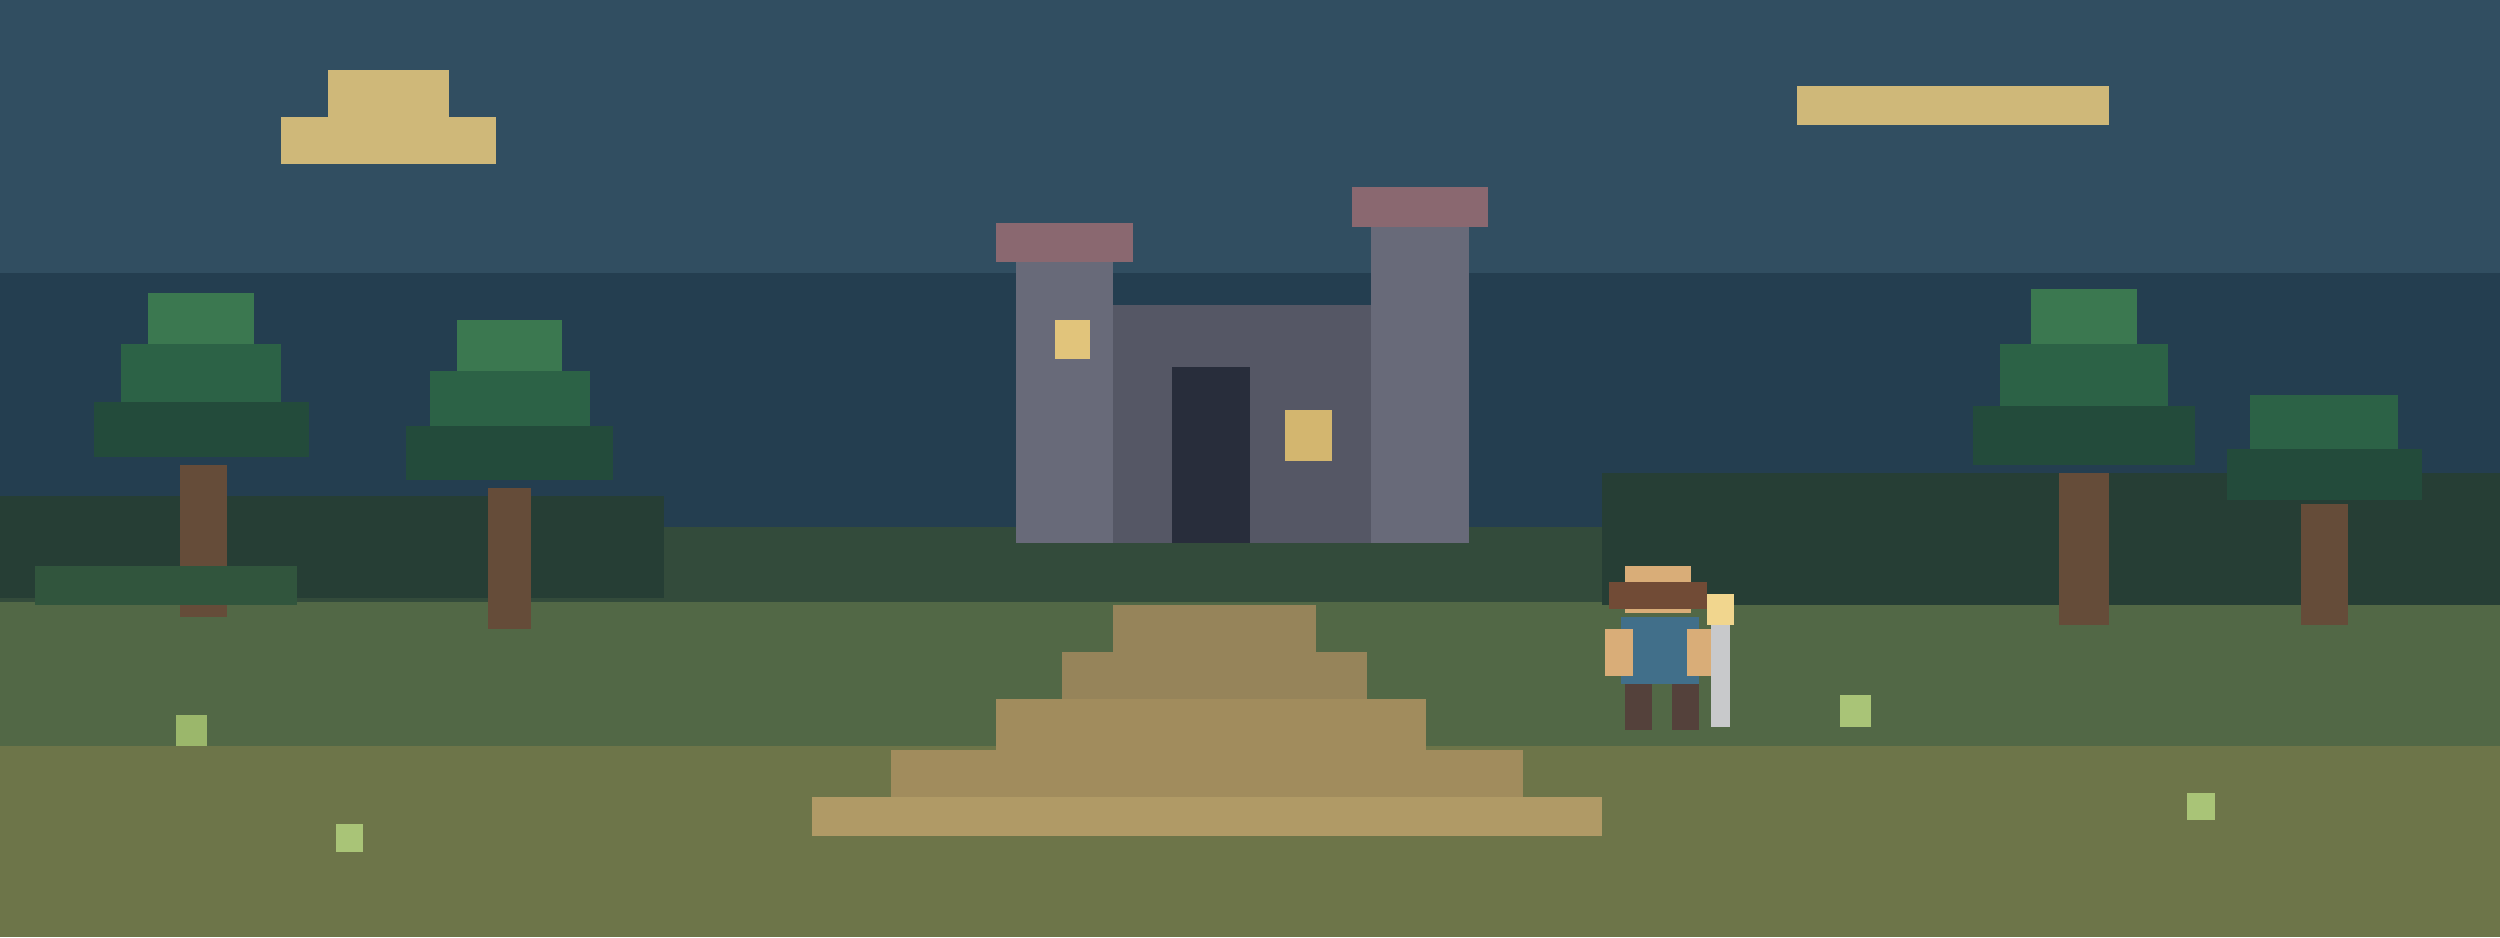
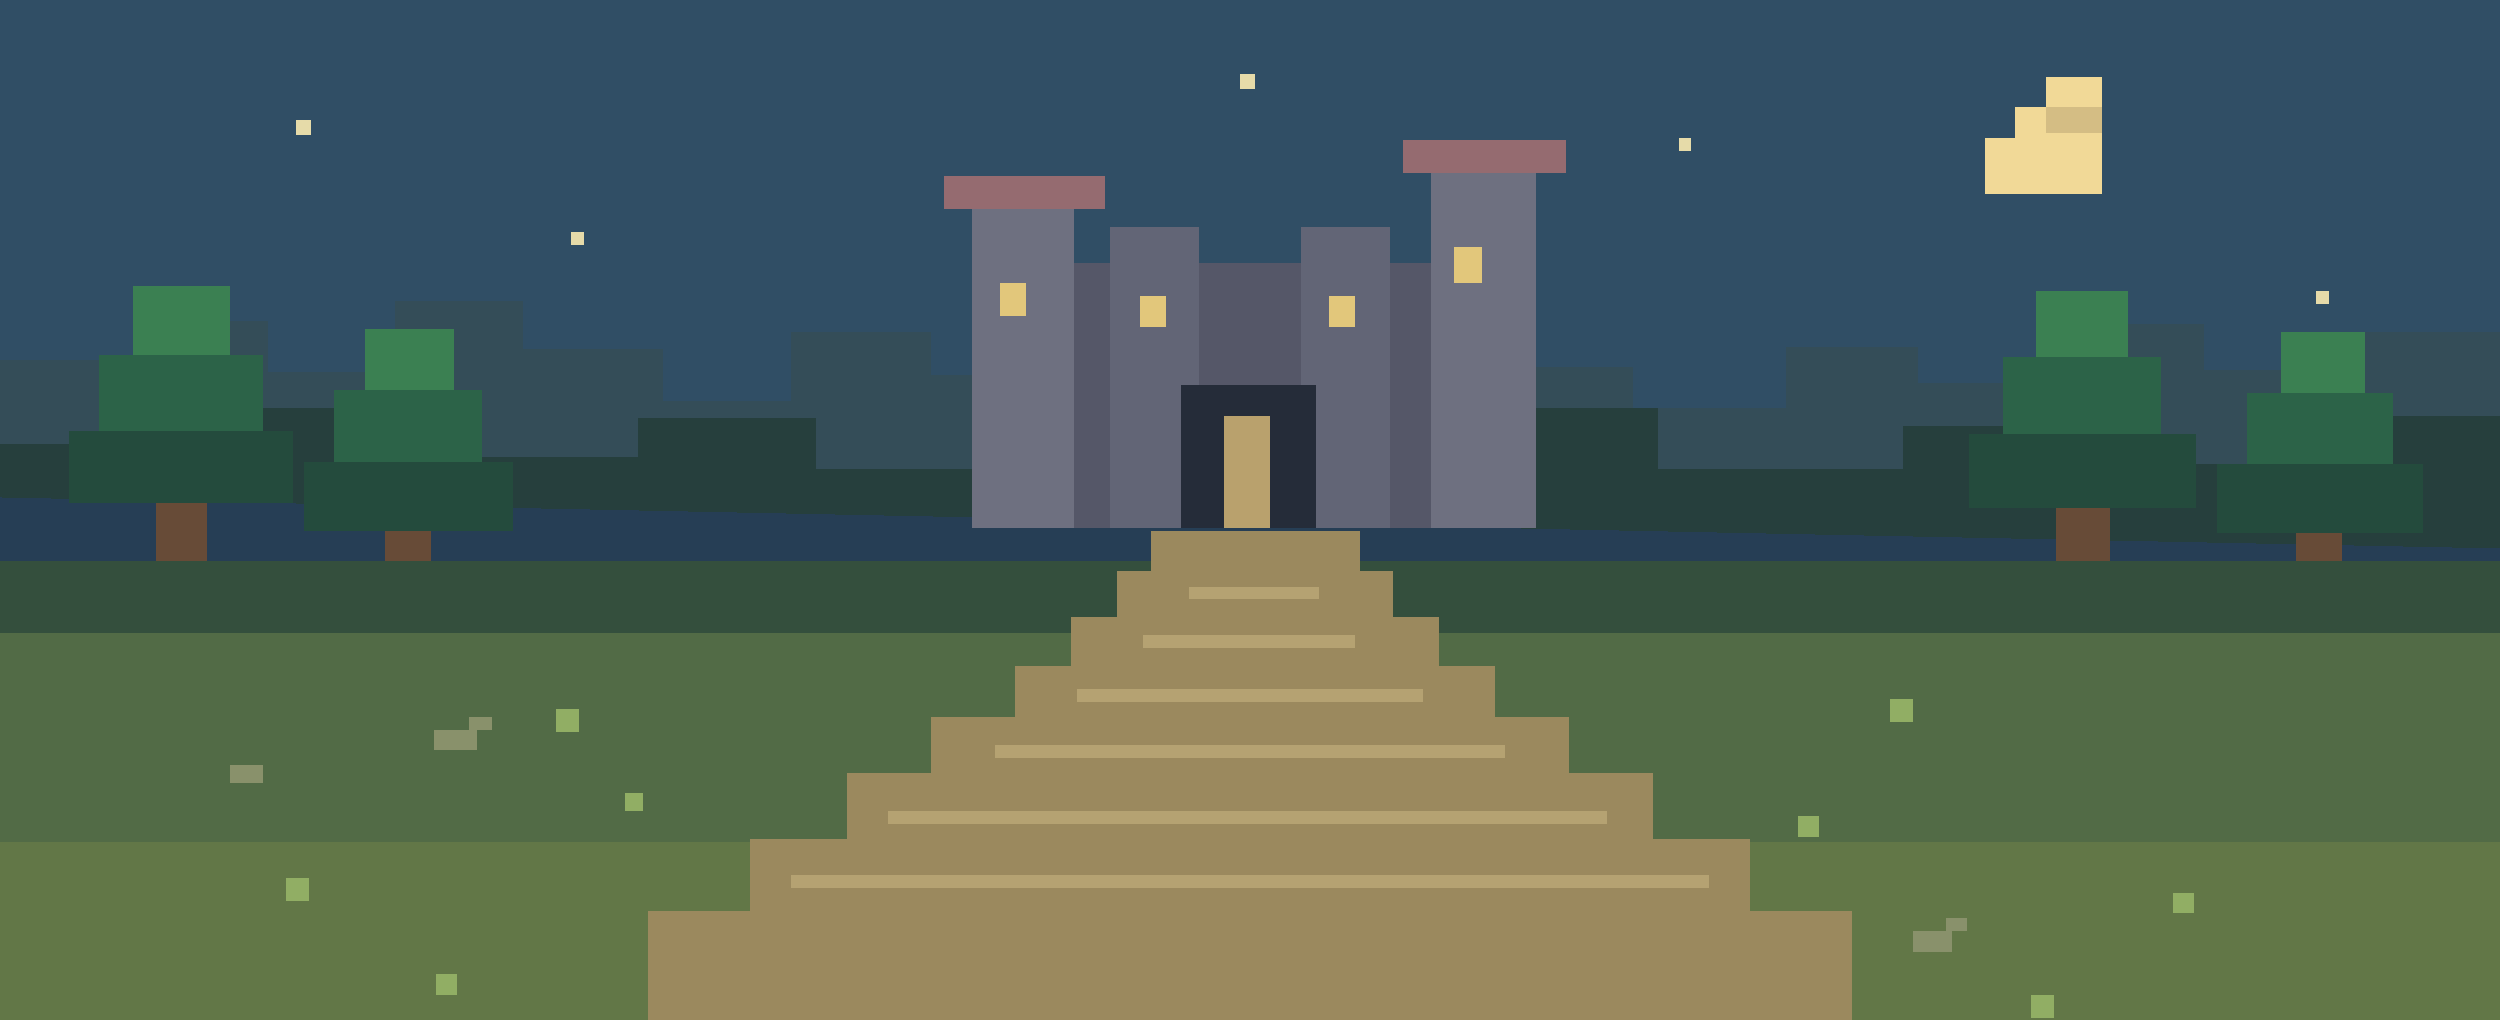
- <svg xmlns="http://www.w3.org/2000/svg" width="640" height="240" viewBox="0 0 640 240" shape-rendering="crispEdges">
-   <rect width="640" height="240" fill="#243e50" />
-   <rect y="0" width="640" height="70" fill="#314e61" />
-   <rect x="72" y="30" width="55" height="12" fill="#cfb879" />
-   <rect x="84" y="18" width="31" height="12" fill="#cfb879" />
-   <rect x="460" y="22" width="80" height="10" fill="#cfb879" />
-   <rect y="135" width="640" height="105" fill="#334b3b" />
-   <rect y="154" width="640" height="86" fill="#526846" />
-   <rect y="191" width="640" height="49" fill="#6d7549" />
-   <rect x="272" y="78" width="92" height="61" fill="#555765" />
-   <rect x="260" y="66" width="25" height="73" fill="#686a79" />
-   <rect x="351" y="58" width="25" height="81" fill="#686a79" />
-   <rect x="255" y="57" width="35" height="10" fill="#8a6870" />
-   <rect x="346" y="48" width="35" height="10" fill="#8a6870" />
-   <rect x="300" y="94" width="20" height="45" fill="#282d3b" />
-   <rect x="329" y="105" width="12" height="13" fill="#d3b66f" />
-   <rect x="270" y="82" width="9" height="10" fill="#e1c47b" />
-   <rect x="0" y="127" width="170" height="26" fill="#263e35" />
-   <rect x="410" y="121" width="230" height="34" fill="#263e35" />
+ <svg xmlns="http://www.w3.org/2000/svg" width="980" height="400" viewBox="0 0 980 400" shape-rendering="crispEdges">
+   <rect width="980" height="400" fill="#263e55" />
+   <rect width="980" height="185" fill="#304e65" />
+   <rect x="790" y="42" width="34" height="34" fill="#f1d997" />
+   <rect x="802" y="30" width="22" height="12" fill="#f1d997" />
+   <rect x="778" y="54" width="12" height="22" fill="#f1d997" />
+   <rect x="802" y="42" width="22" height="10" fill="#d4bd84" />
+   <g fill="#e6dba9">
+     <rect x="116" y="47" width="6" height="6" />
+     <rect x="224" y="91" width="5" height="5" />
+     <rect x="658" y="54" width="5" height="5" />
+     <rect x="908" y="114" width="5" height="5" />
+     <rect x="486" y="29" width="6" height="6" />
+   </g>
+   <path d="M0 184V141H54V126H105V146H155V118H205V137H260V157H310V130H365V147H420V164H475V135H530V119H584V144H640V160H700V136H752V150H810V127H864V145H920V130H980V195Z" fill="#344d58" />
+   <path d="M0 195V174H95V160H168V179H250V164H320V184H405V164H488V180H570V160H650V184H746V167H828V182H910V163H980V215Z" fill="#263f3d" />
  <g>
-     <rect x="46" y="119" width="12" height="39" fill="#654c39" />
-     <rect x="24" y="103" width="55" height="14" fill="#234b3b" />
-     <rect x="31" y="88" width="41" height="15" fill="#2c6246" />
-     <rect x="38" y="75" width="27" height="13" fill="#3b7850" />
-     <rect x="9" y="145" width="67" height="10" fill="#31553d" />
+     <rect x="400" y="103" width="182" height="104" fill="#555768" />
+     <rect x="381" y="78" width="40" height="129" fill="#6e7080" />
+     <rect x="561" y="65" width="41" height="142" fill="#6e7080" />
+     <rect x="370" y="69" width="63" height="13" fill="#956b70" />
+     <rect x="550" y="55" width="64" height="13" fill="#956b70" />
+     <rect x="435" y="89" width="35" height="118" fill="#626576" />
+     <rect x="510" y="89" width="35" height="118" fill="#626576" />
+     <rect x="463" y="151" width="53" height="56" fill="#252c39" />
+     <rect x="480" y="163" width="18" height="44" fill="#b9a16d" />
+     <rect x="392" y="111" width="10" height="13" fill="#e2c77b" />
+     <rect x="570" y="97" width="11" height="14" fill="#e2c77b" />
+     <rect x="447" y="116" width="10" height="12" fill="#e2c77b" />
+     <rect x="521" y="116" width="10" height="12" fill="#e2c77b" />
  </g>
  <g>
-     <rect x="125" y="125" width="11" height="36" fill="#654c39" />
-     <rect x="104" y="109" width="53" height="14" fill="#234b3b" />
-     <rect x="110" y="95" width="41" height="14" fill="#2c6246" />
-     <rect x="117" y="82" width="27" height="13" fill="#3b7850" />
+     <rect x="61" y="194" width="20" height="70" fill="#674b37" />
+     <rect x="27" y="169" width="88" height="28" fill="#244b3d" />
+     <rect x="39" y="139" width="64" height="30" fill="#2c6348" />
+     <rect x="52" y="112" width="38" height="27" fill="#3b8052" />
  </g>
  <g>
-     <rect x="527" y="121" width="13" height="39" fill="#654c39" />
-     <rect x="505" y="104" width="57" height="15" fill="#234b3b" />
-     <rect x="512" y="88" width="43" height="16" fill="#2c6246" />
-     <rect x="520" y="74" width="27" height="14" fill="#3b7850" />
+     <rect x="151" y="207" width="18" height="58" fill="#674b37" />
+     <rect x="119" y="181" width="82" height="27" fill="#244b3d" />
+     <rect x="131" y="153" width="58" height="28" fill="#2c6348" />
+     <rect x="143" y="129" width="35" height="24" fill="#3b8052" />
  </g>
  <g>
-     <rect x="589" y="129" width="12" height="31" fill="#654c39" />
-     <rect x="570" y="115" width="50" height="13" fill="#234b3b" />
-     <rect x="576" y="101" width="38" height="14" fill="#2c6246" />
+     <rect x="806" y="197" width="21" height="67" fill="#674b37" />
+     <rect x="772" y="170" width="89" height="29" fill="#244b3d" />
+     <rect x="785" y="140" width="62" height="30" fill="#2c6348" />
+     <rect x="798" y="114" width="36" height="26" fill="#3b8052" />
  </g>
-   <rect x="285" y="155" width="52" height="12" fill="#96845a" />
-   <rect x="272" y="167" width="78" height="12" fill="#96845a" />
-   <rect x="255" y="179" width="110" height="13" fill="#a18c5d" />
-   <rect x="228" y="192" width="162" height="12" fill="#a18c5d" />
-   <rect x="208" y="204" width="202" height="10" fill="#b09a66" />
-   <g transform="translate(408 145)">
-     <rect x="8" y="0" width="17" height="12" fill="#d9ad78" />
-     <rect x="4" y="4" width="25" height="7" fill="#714b36" />
-     <rect x="7" y="13" width="20" height="17" fill="#416f8a" />
-     <rect x="3" y="16" width="7" height="12" fill="#d9ad78" />
-     <rect x="24" y="16" width="7" height="12" fill="#d9ad78" />
-     <rect x="8" y="30" width="7" height="12" fill="#54413b" />
-     <rect x="20" y="30" width="7" height="12" fill="#54413b" />
-     <rect x="30" y="10" width="5" height="31" fill="#c8c9cb" />
-     <rect x="29" y="7" width="7" height="8" fill="#f1d68e" />
+   <g>
+     <rect x="900" y="208" width="18" height="55" fill="#674b37" />
+     <rect x="869" y="182" width="81" height="27" fill="#244b3d" />
+     <rect x="881" y="154" width="57" height="28" fill="#2c6348" />
+     <rect x="894" y="130" width="33" height="24" fill="#3b8052" />
  </g>
-   <rect x="45" y="183" width="8" height="8" fill="#9bb76b" />
-   <rect x="86" y="211" width="7" height="7" fill="#a9c477" />
-   <rect x="471" y="178" width="8" height="8" fill="#a9c477" />
-   <rect x="560" y="203" width="7" height="7" fill="#a9c477" />
+   <rect y="220" width="980" height="180" fill="#344f3d" />
+   <rect y="248" width="980" height="152" fill="#526b46" />
+   <rect y="330" width="980" height="70" fill="#627747" />
+   <g fill="#9b895e">
+     <rect x="451" y="208" width="82" height="16" />
+     <rect x="438" y="224" width="108" height="18" />
+     <rect x="420" y="242" width="144" height="19" />
+     <rect x="398" y="261" width="188" height="20" />
+     <rect x="365" y="281" width="250" height="22" />
+     <rect x="332" y="303" width="316" height="26" />
+     <rect x="294" y="329" width="392" height="28" />
+     <rect x="254" y="357" width="472" height="43" />
+   </g>
+   <g fill="#b5a272">
+     <rect x="466" y="230" width="51" height="5" />
+     <rect x="448" y="249" width="83" height="5" />
+     <rect x="422" y="270" width="136" height="5" />
+     <rect x="390" y="292" width="200" height="5" />
+     <rect x="348" y="318" width="282" height="5" />
+     <rect x="310" y="343" width="360" height="5" />
+   </g>
+   <g fill="#91ae64">
+     <rect x="218" y="278" width="9" height="9" />
+     <rect x="245" y="311" width="7" height="7" />
+     <rect x="741" y="274" width="9" height="9" />
+     <rect x="705" y="320" width="8" height="8" />
+     <rect x="112" y="344" width="9" height="9" />
+     <rect x="852" y="350" width="8" height="8" />
+     <rect x="171" y="382" width="8" height="8" />
+     <rect x="796" y="390" width="9" height="9" />
+   </g>
+   <g fill="#89916b">
+     <rect x="170" y="286" width="17" height="8" />
+     <rect x="184" y="281" width="9" height="5" />
+     <rect x="750" y="365" width="15" height="8" />
+     <rect x="763" y="360" width="8" height="5" />
+     <rect x="90" y="300" width="13" height="7" />
+   </g>
</svg>
